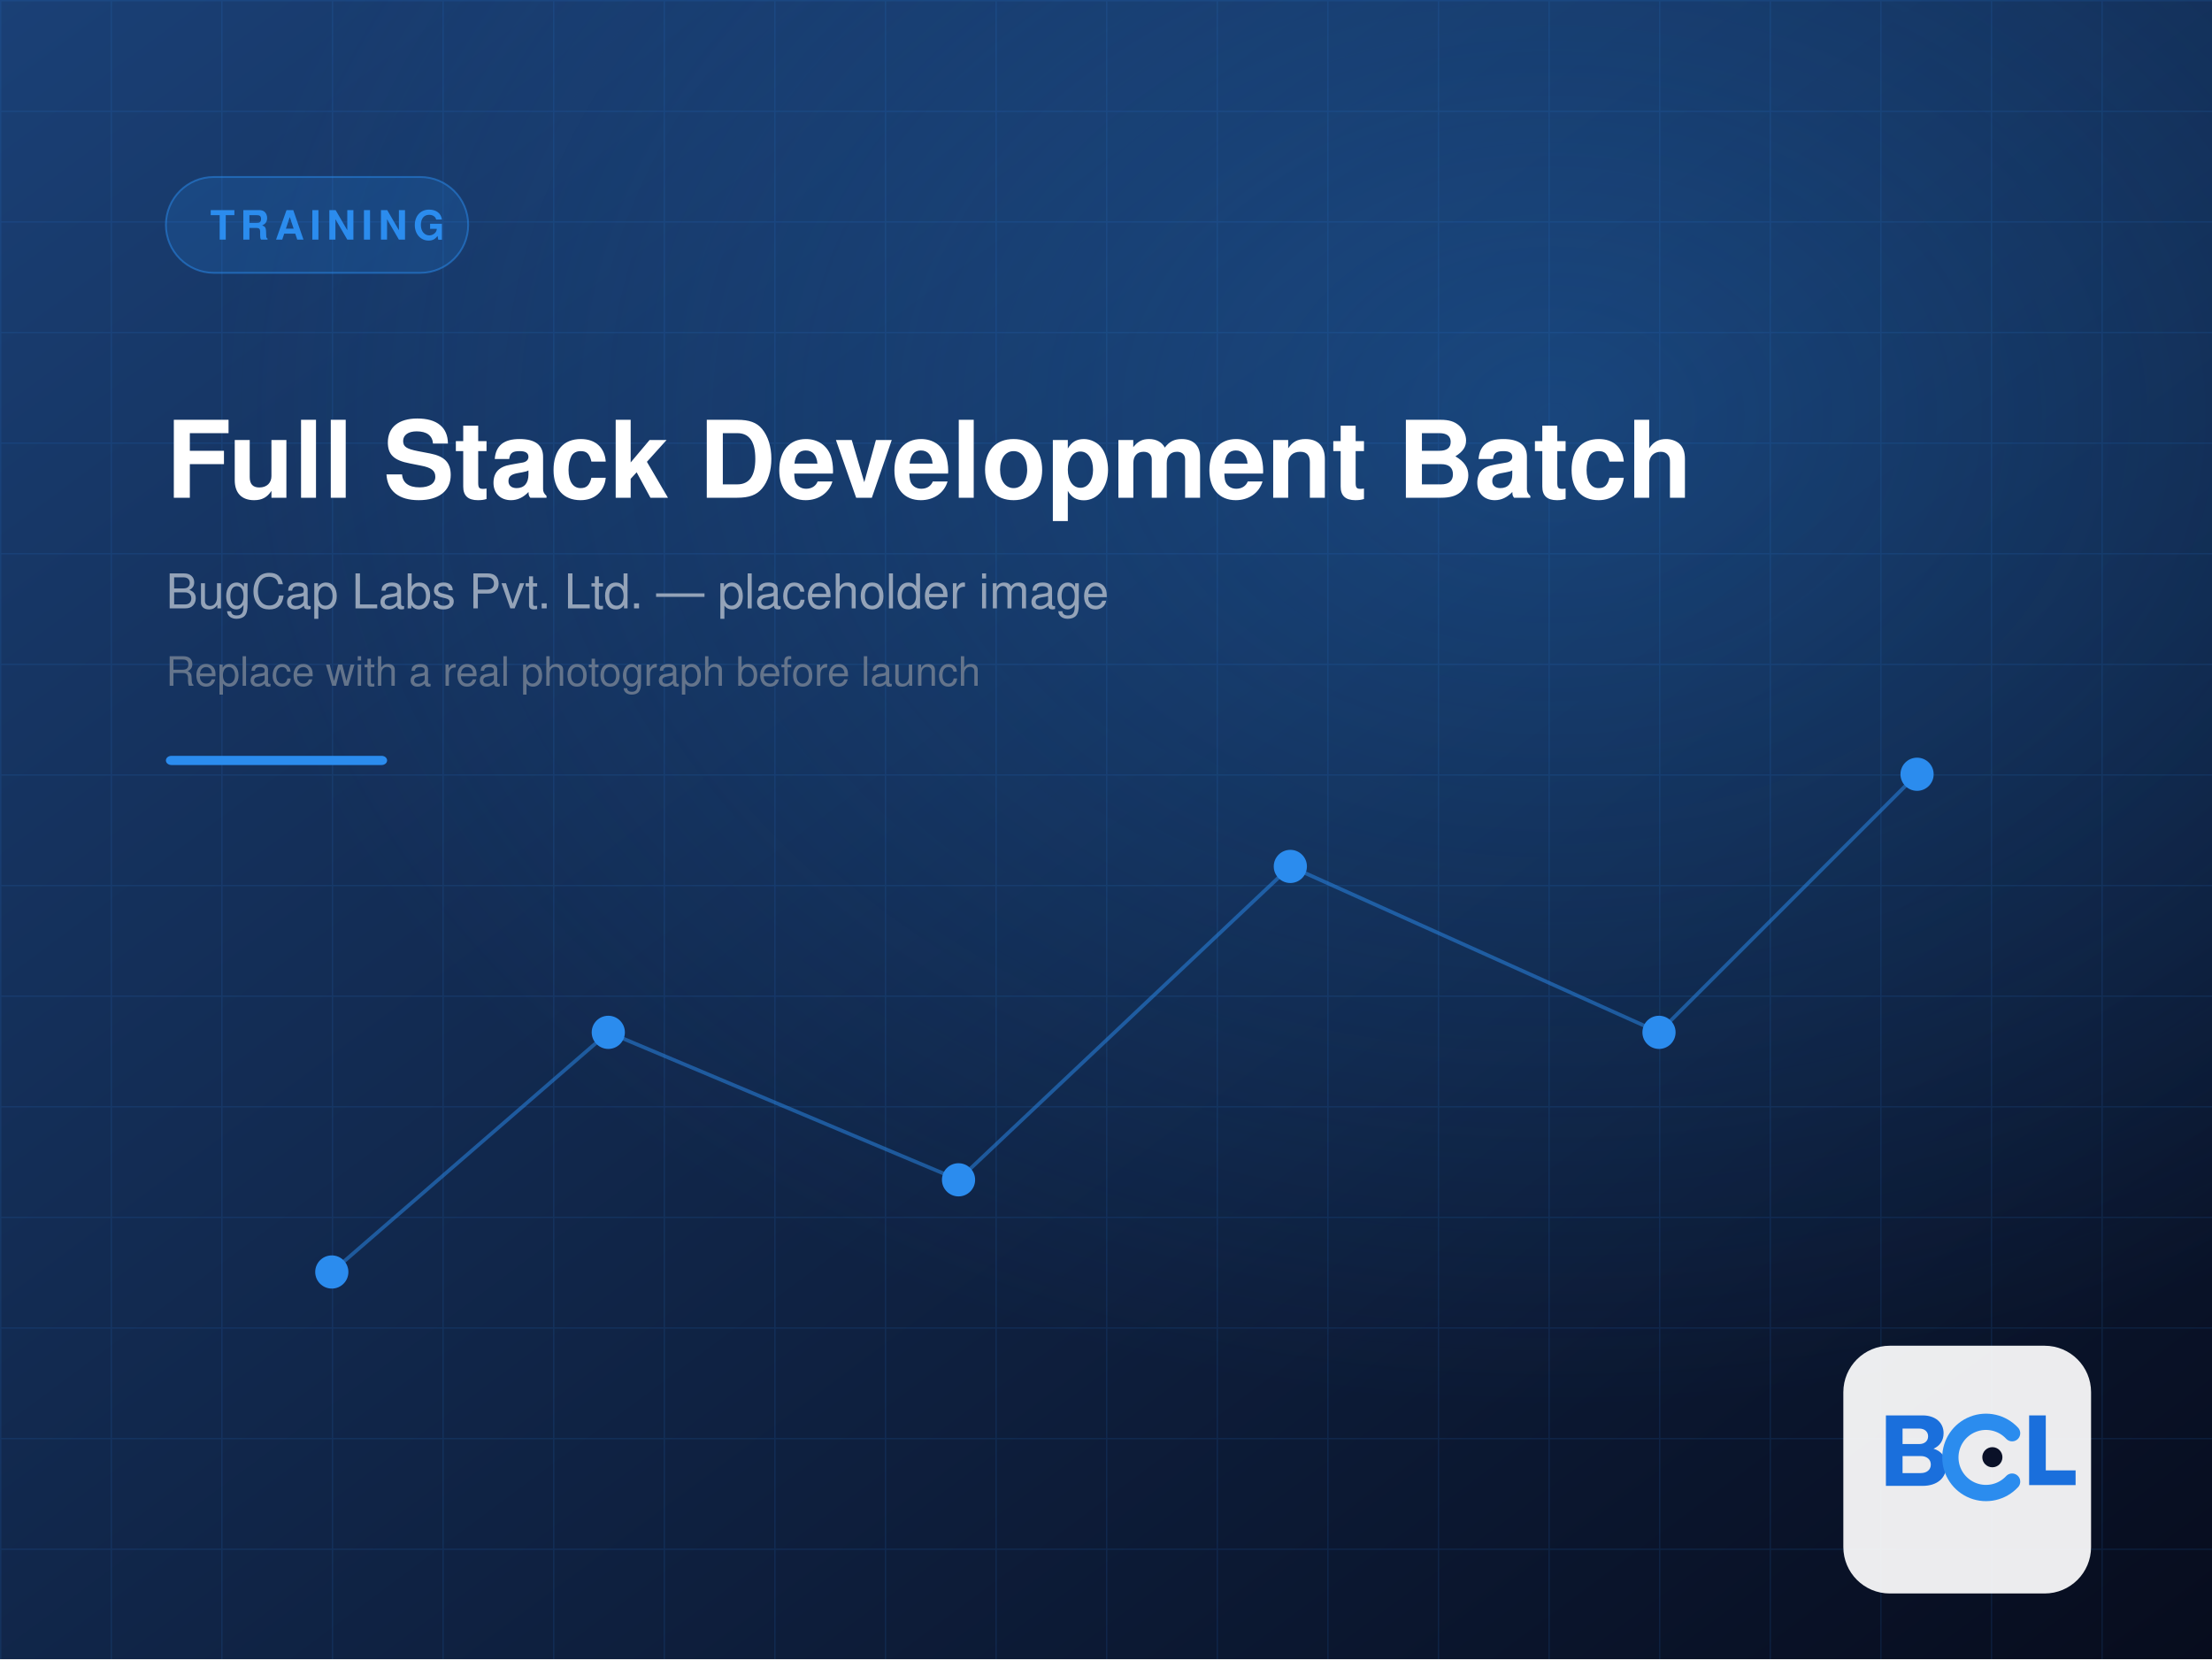
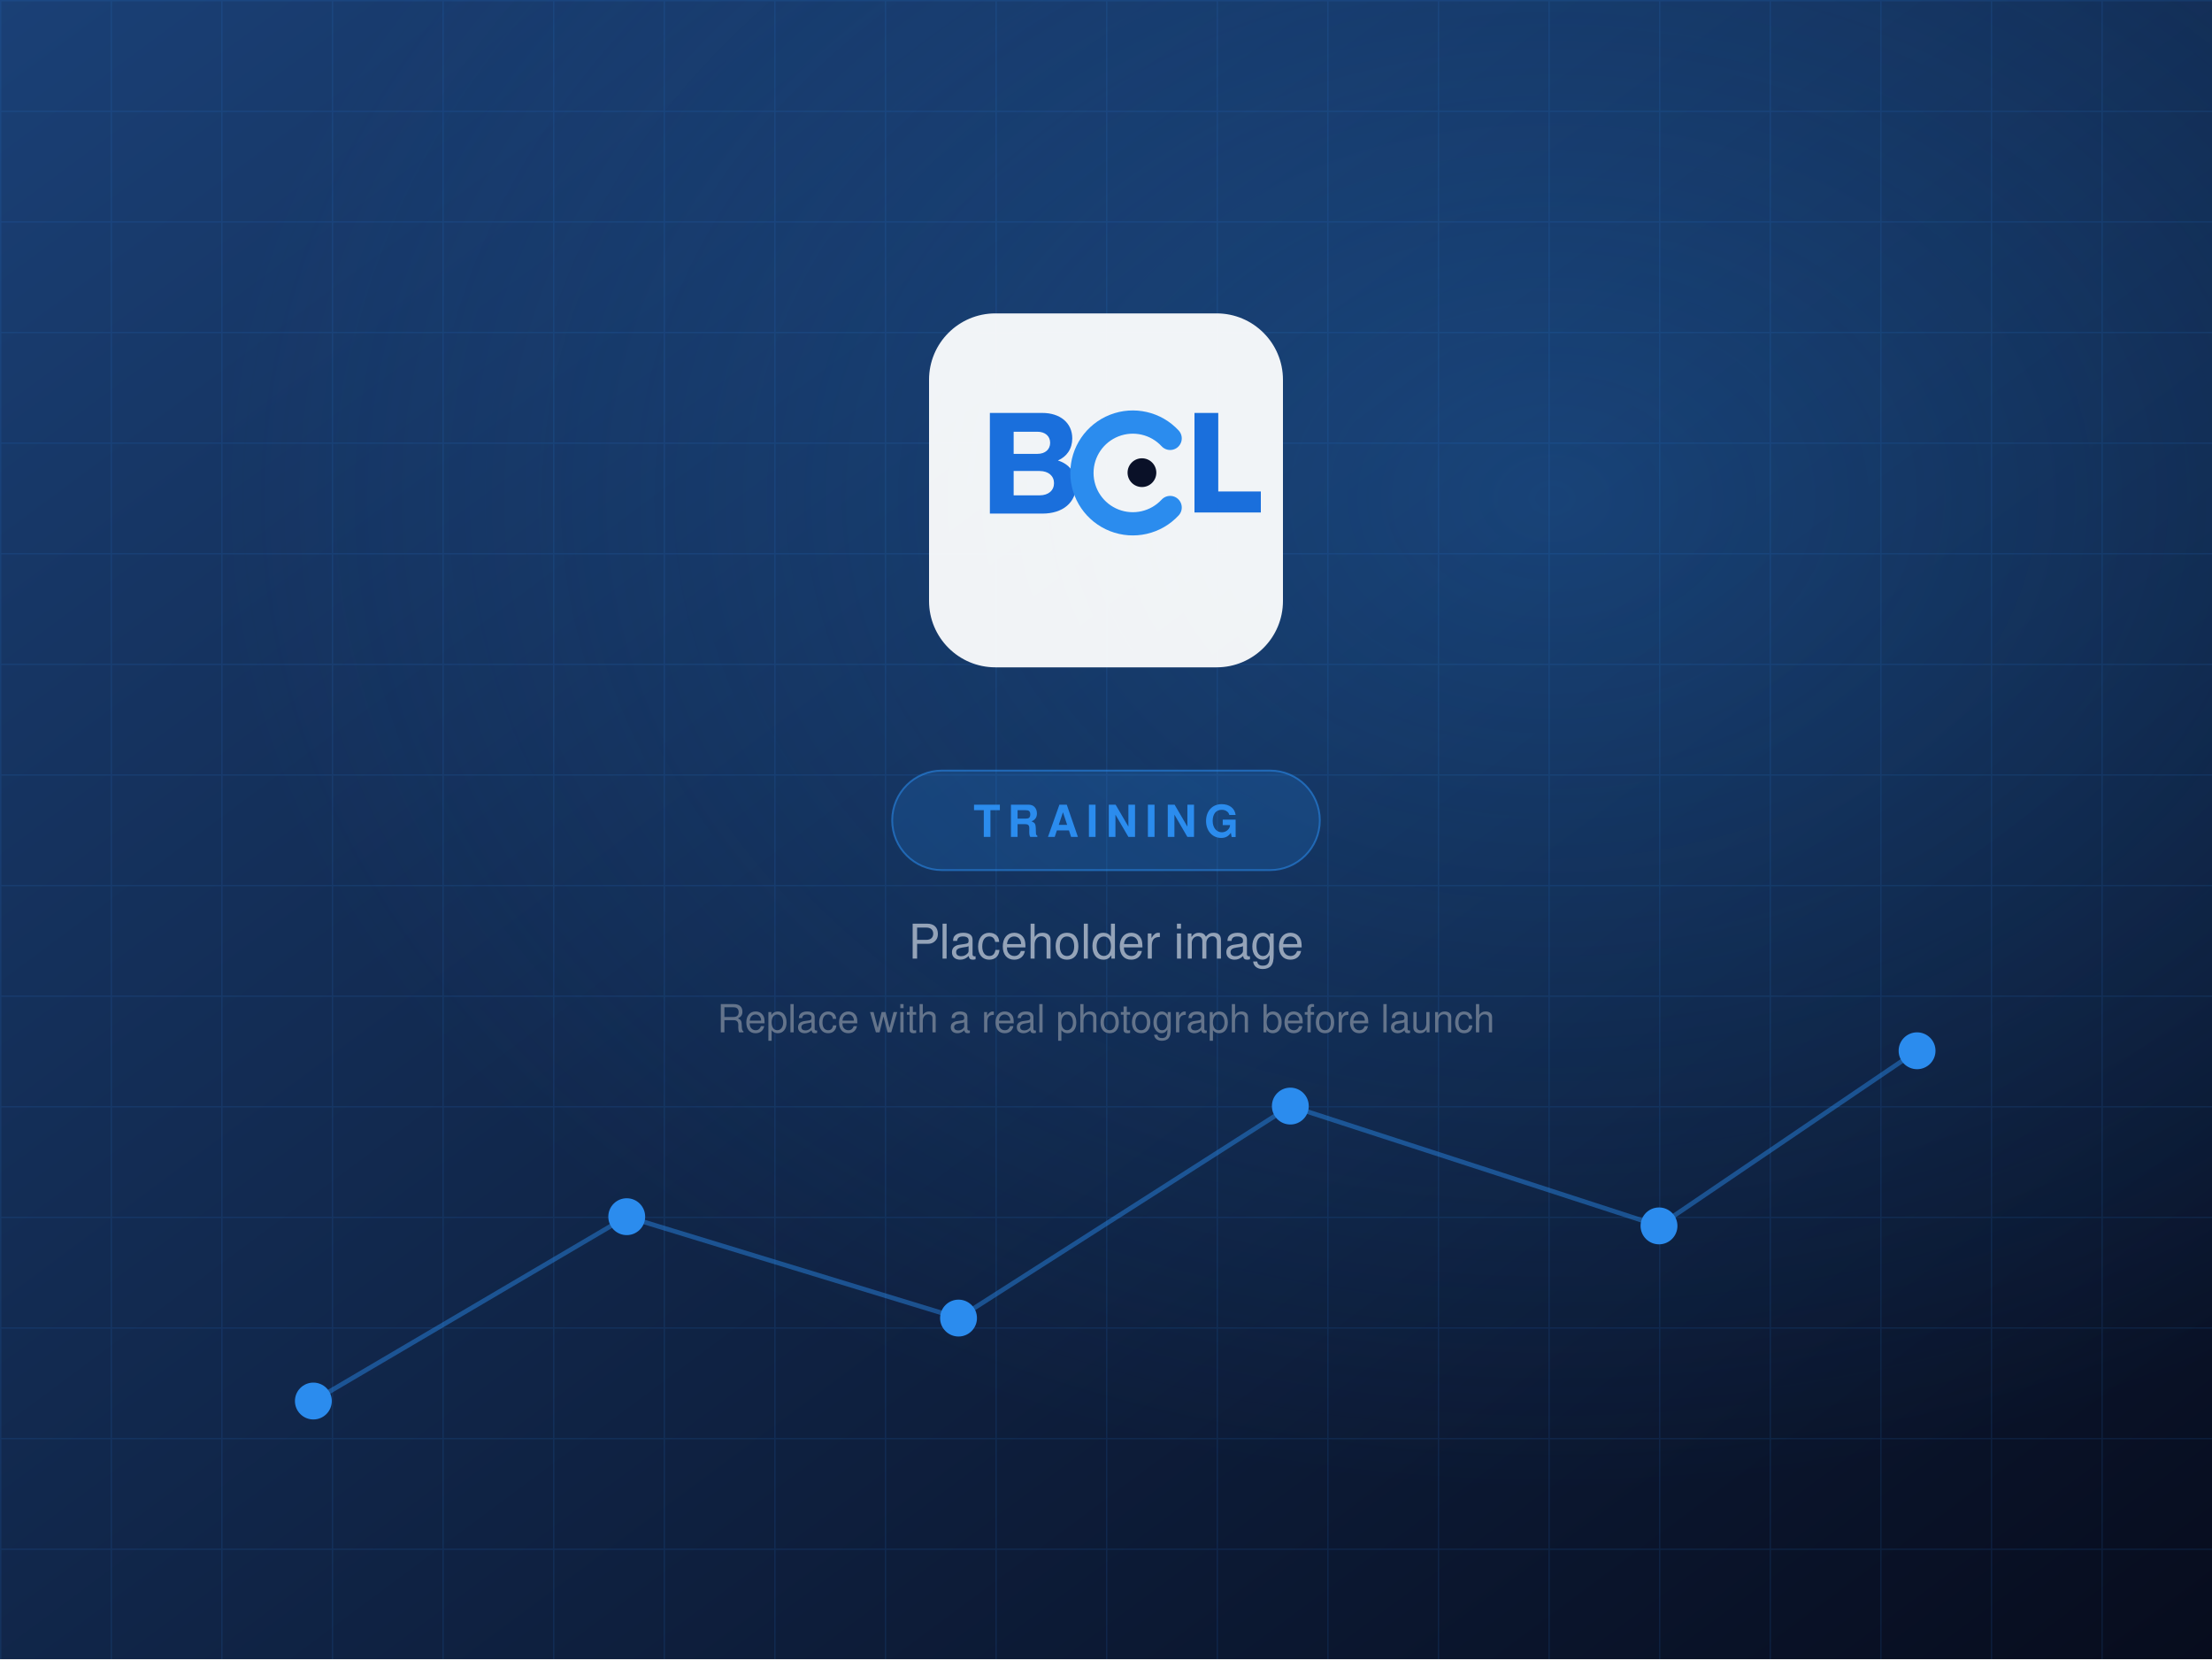
- <svg xmlns="http://www.w3.org/2000/svg" width="1200" height="900" viewBox="0 0 1200 900" role="img" aria-label="Full Stack Development Batch — placeholder image">
+ <svg xmlns="http://www.w3.org/2000/svg" width="1200" height="900" viewBox="0 0 1200 900" role="img" aria-label="Training placeholder image">
  <defs>
    <linearGradient id="bg0" x1="0" y1="0" x2="1" y2="1">
      <stop offset="0%" stop-color="#1a4076" />
      <stop offset="100%" stop-color="#070c1d" />
    </linearGradient>
    <pattern id="grid0" width="60" height="60" patternUnits="userSpaceOnUse">
      <path d="M60 0H0V60" fill="none" stroke="#2b8cee" stroke-opacity="0.12" stroke-width="1.5" />
    </pattern>
-     <radialGradient id="glow0" cx="0.7" cy="0.25" r="0.6">
-       <stop offset="0%" stop-color="#2b8cee" stop-opacity="0.3" />
+     <radialGradient id="glow0" cx="0.7" cy="0.3" r="0.6">
+       <stop offset="0%" stop-color="#2b8cee" stop-opacity="0.28" />
      <stop offset="100%" stop-color="#2b8cee" stop-opacity="0" />
    </radialGradient>
  </defs>
  <rect width="1200" height="900" fill="url(#bg0)" />
  <rect width="1200" height="900" fill="url(#grid0)" />
  <rect width="1200" height="900" fill="url(#glow0)" />
-   <g opacity="0.5" stroke="#2b8cee" stroke-width="2" fill="none">
-     <path d="M180 690 L330 560 L520 640 L700 470 L900 560 L1040 420" />
+   <g opacity="0.45" stroke="#2b8cee" stroke-width="2.5" fill="none">
+     <path d="M170 760 L340 660 L520 715 L700 600 L900 665 L1040 570" />
  </g>
  <g fill="#2b8cee">
-     <circle cx="180" cy="690" r="9" />
-     <circle cx="330" cy="560" r="9" />
-     <circle cx="520" cy="640" r="9" />
-     <circle cx="700" cy="470" r="9" />
-     <circle cx="900" cy="560" r="9" />
-     <circle cx="1040" cy="420" r="9" />
+     <circle cx="170" cy="760" r="10" />
+     <circle cx="340" cy="660" r="10" />
+     <circle cx="520" cy="715" r="10" />
+     <circle cx="700" cy="600" r="10" />
+     <circle cx="900" cy="665" r="10" />
+     <circle cx="1040" cy="570" r="10" />
  </g>
-   <rect x="90" y="96" width="164" height="52" rx="26" fill="#2b8cee" fill-opacity="0.16" stroke="#2b8cee" stroke-opacity="0.5" />
-   <text x="114" y="130" font-family="Segoe UI, Helvetica, Arial, sans-serif" font-size="22" font-weight="600" letter-spacing="3" fill="#2b8cee">TRAINING</text>
-   <text x="90" y="270" font-family="Poppins, Segoe UI, Helvetica, Arial, sans-serif" font-size="58" font-weight="700" fill="#ffffff">Full Stack Development Batch</text>
-   <text x="90" y="330" font-family="Segoe UI, Helvetica, Arial, sans-serif" font-size="26" fill="#94a3b8">BugCap Labs Pvt. Ltd. — placeholder image</text>
-   <text x="90" y="372" font-family="Segoe UI, Helvetica, Arial, sans-serif" font-size="22" fill="#64748b">Replace with a real photograph before launch</text>
-   <rect x="90" y="410" width="120" height="5" rx="3" fill="#2b8cee" />
-   <g transform="translate(1000 730) scale(2.1)">
-     <rect width="64" height="64" rx="12" fill="#ffffff" fill-opacity="0.92" />
+   <g transform="translate(504 170) scale(3)">
+     <rect width="64" height="64" rx="12" fill="#ffffff" fill-opacity="0.94" />
    <path d="M11 18h9.5c3.2 0 5.4 1.8 5.4 4.6 0 1.9-1 3.3-2.6 4 2 .6 3.3 2.2 3.3 4.4 0 3.2-2.4 5.2-6.1 5.2H11V18Zm4.3 3.4v4h4.3c1.4 0 2.3-.8 2.3-2s-.9-2-2.3-2h-4.3Zm0 7.1v4.4h4.7c1.6 0 2.6-.9 2.6-2.2 0-1.3-1-2.2-2.6-2.2h-4.7Z" fill="#1a6fdc" />
    <path d="M43.6 22.6a9.2 9.2 0 1 0 0 12.5" stroke="#2b8cee" stroke-width="4.2" stroke-linecap="round" fill="none" />
    <path d="M48 18h4.3v14.2H60V36H48V18Z" fill="#1a6fdc" />
    <circle cx="38.5" cy="28.8" r="2.6" fill="#0a1128" />
  </g>
+   <rect x="484" y="418" width="232" height="54" rx="27" fill="#2b8cee" fill-opacity="0.18" stroke="#2b8cee" stroke-opacity="0.55" />
+   <text x="600" y="454" text-anchor="middle" font-family="Segoe UI, Helvetica, Arial, sans-serif" font-size="24" font-weight="600" letter-spacing="4" fill="#2b8cee">TRAINING</text>
+   <text x="600" y="520" text-anchor="middle" font-family="Segoe UI, Helvetica, Arial, sans-serif" font-size="26" fill="#94a3b8">Placeholder image</text>
+   <text x="600" y="560" text-anchor="middle" font-family="Segoe UI, Helvetica, Arial, sans-serif" font-size="21" fill="#64748b">Replace with a real photograph before launch</text>
</svg>
